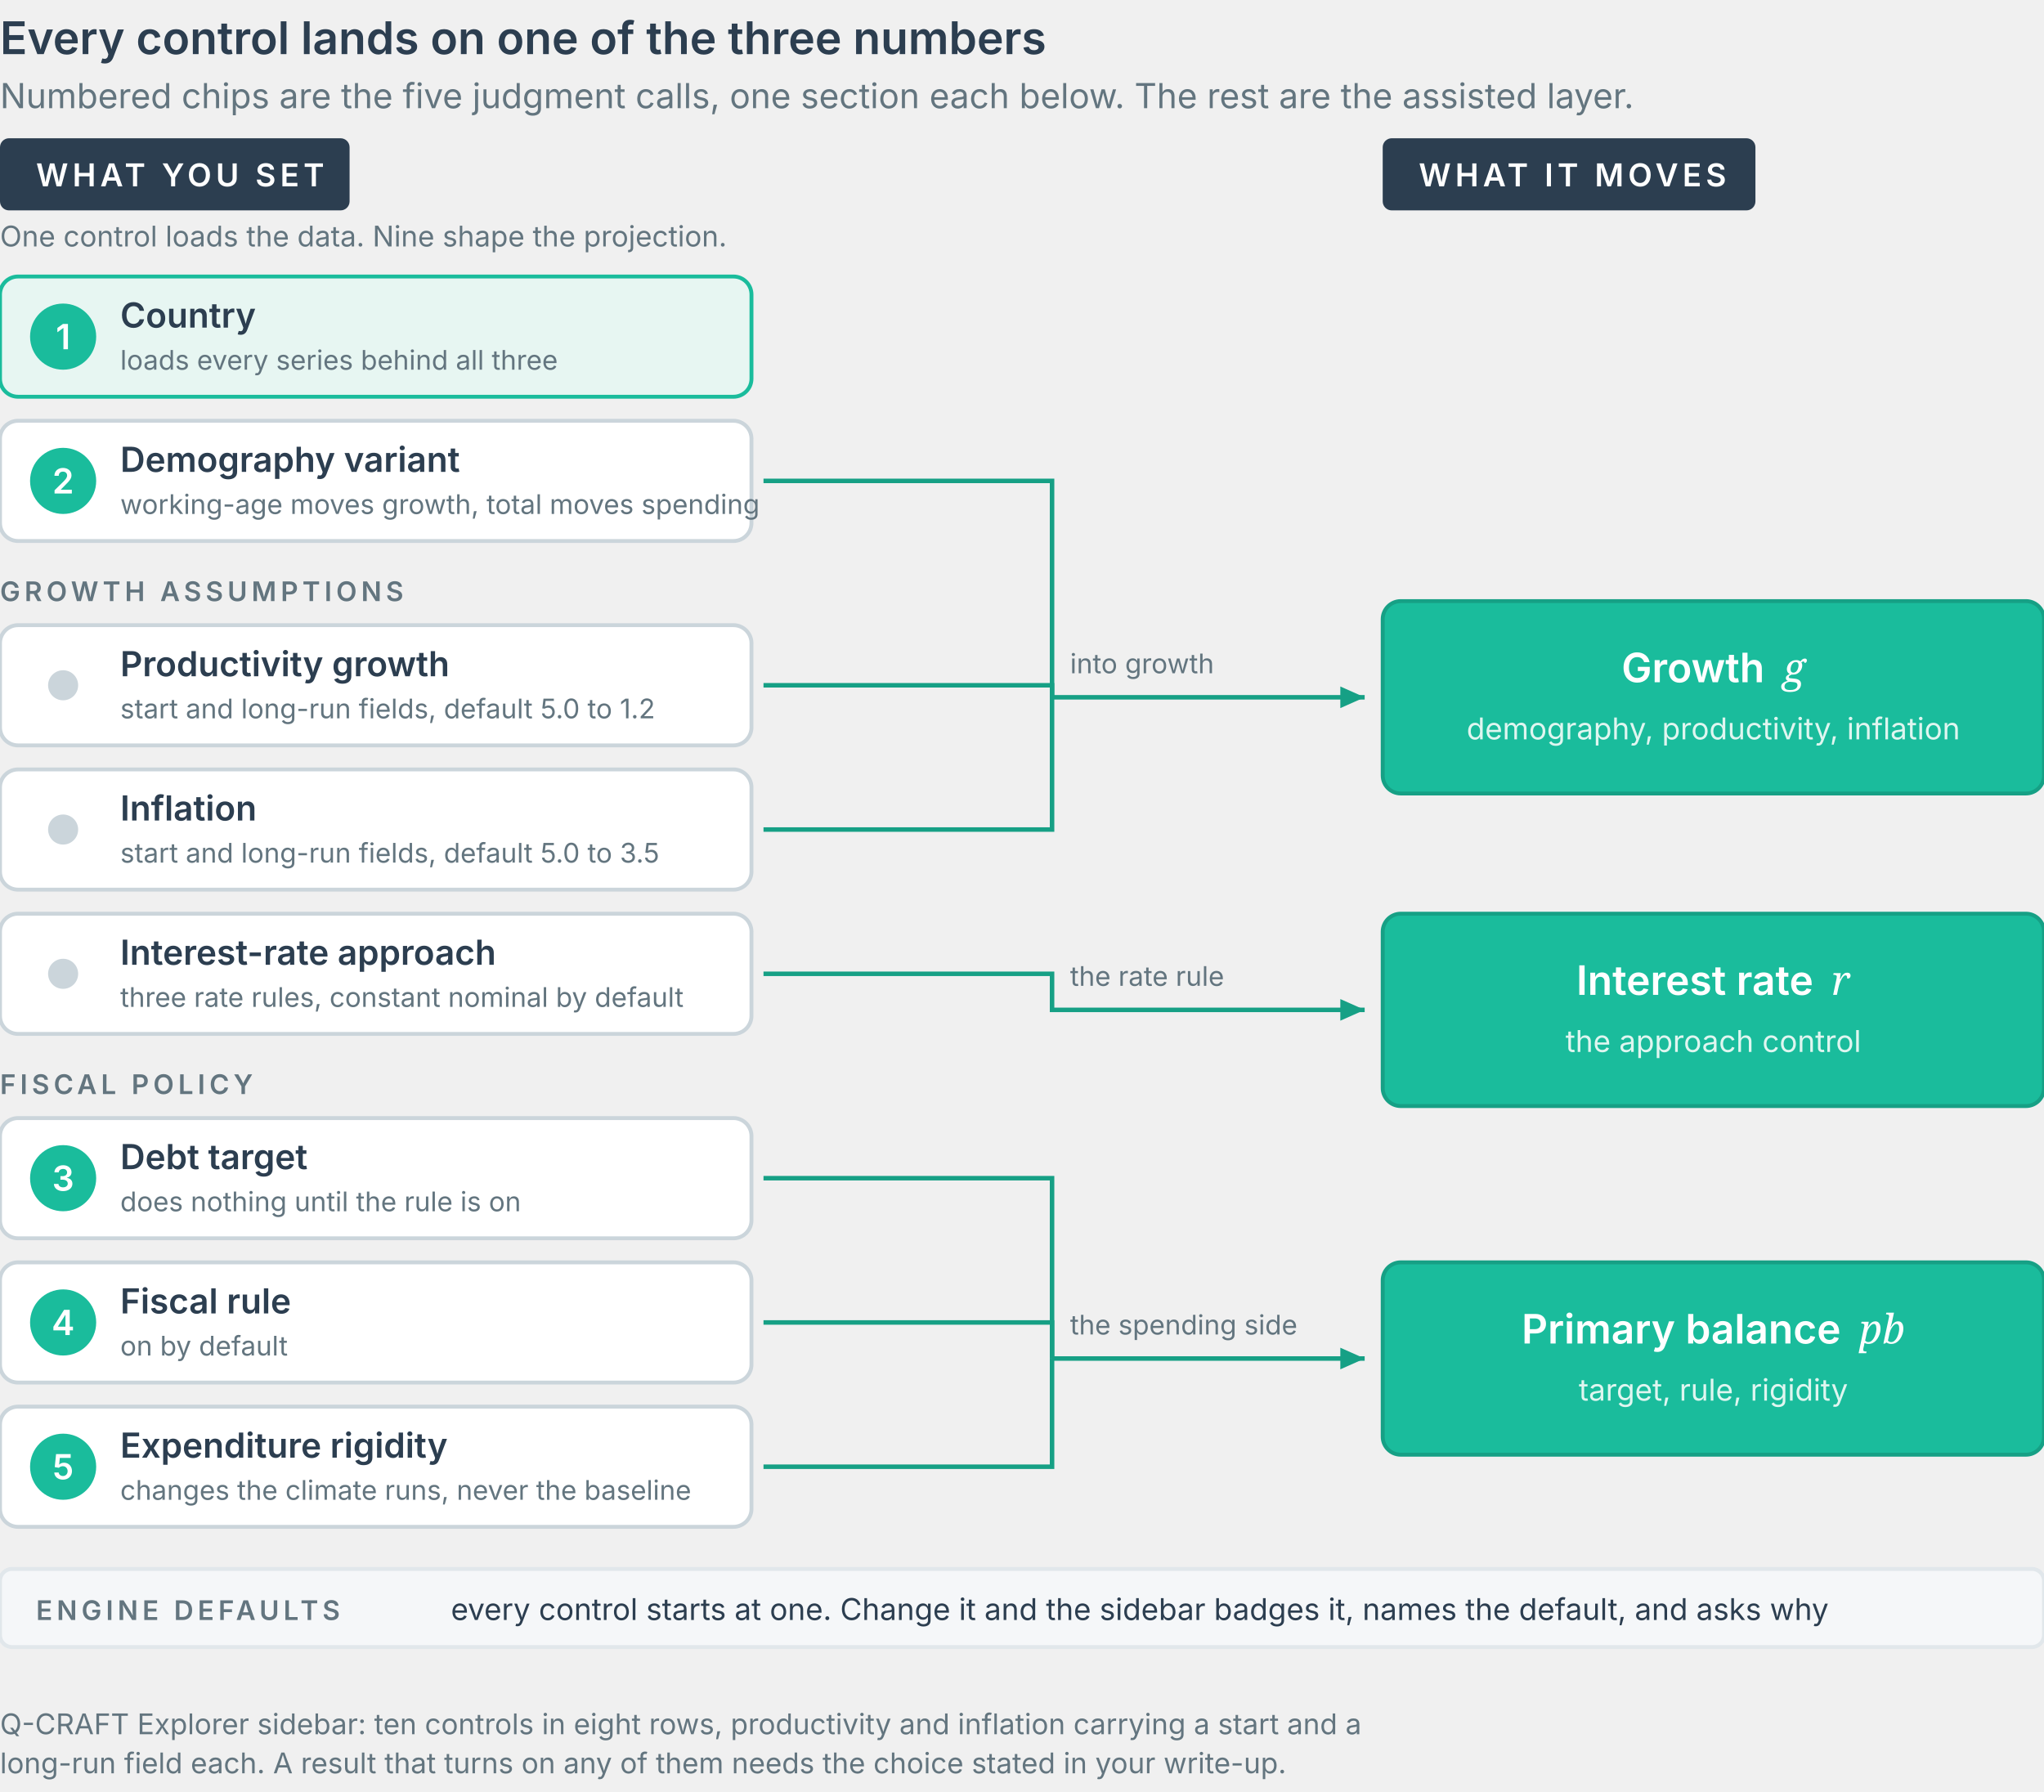
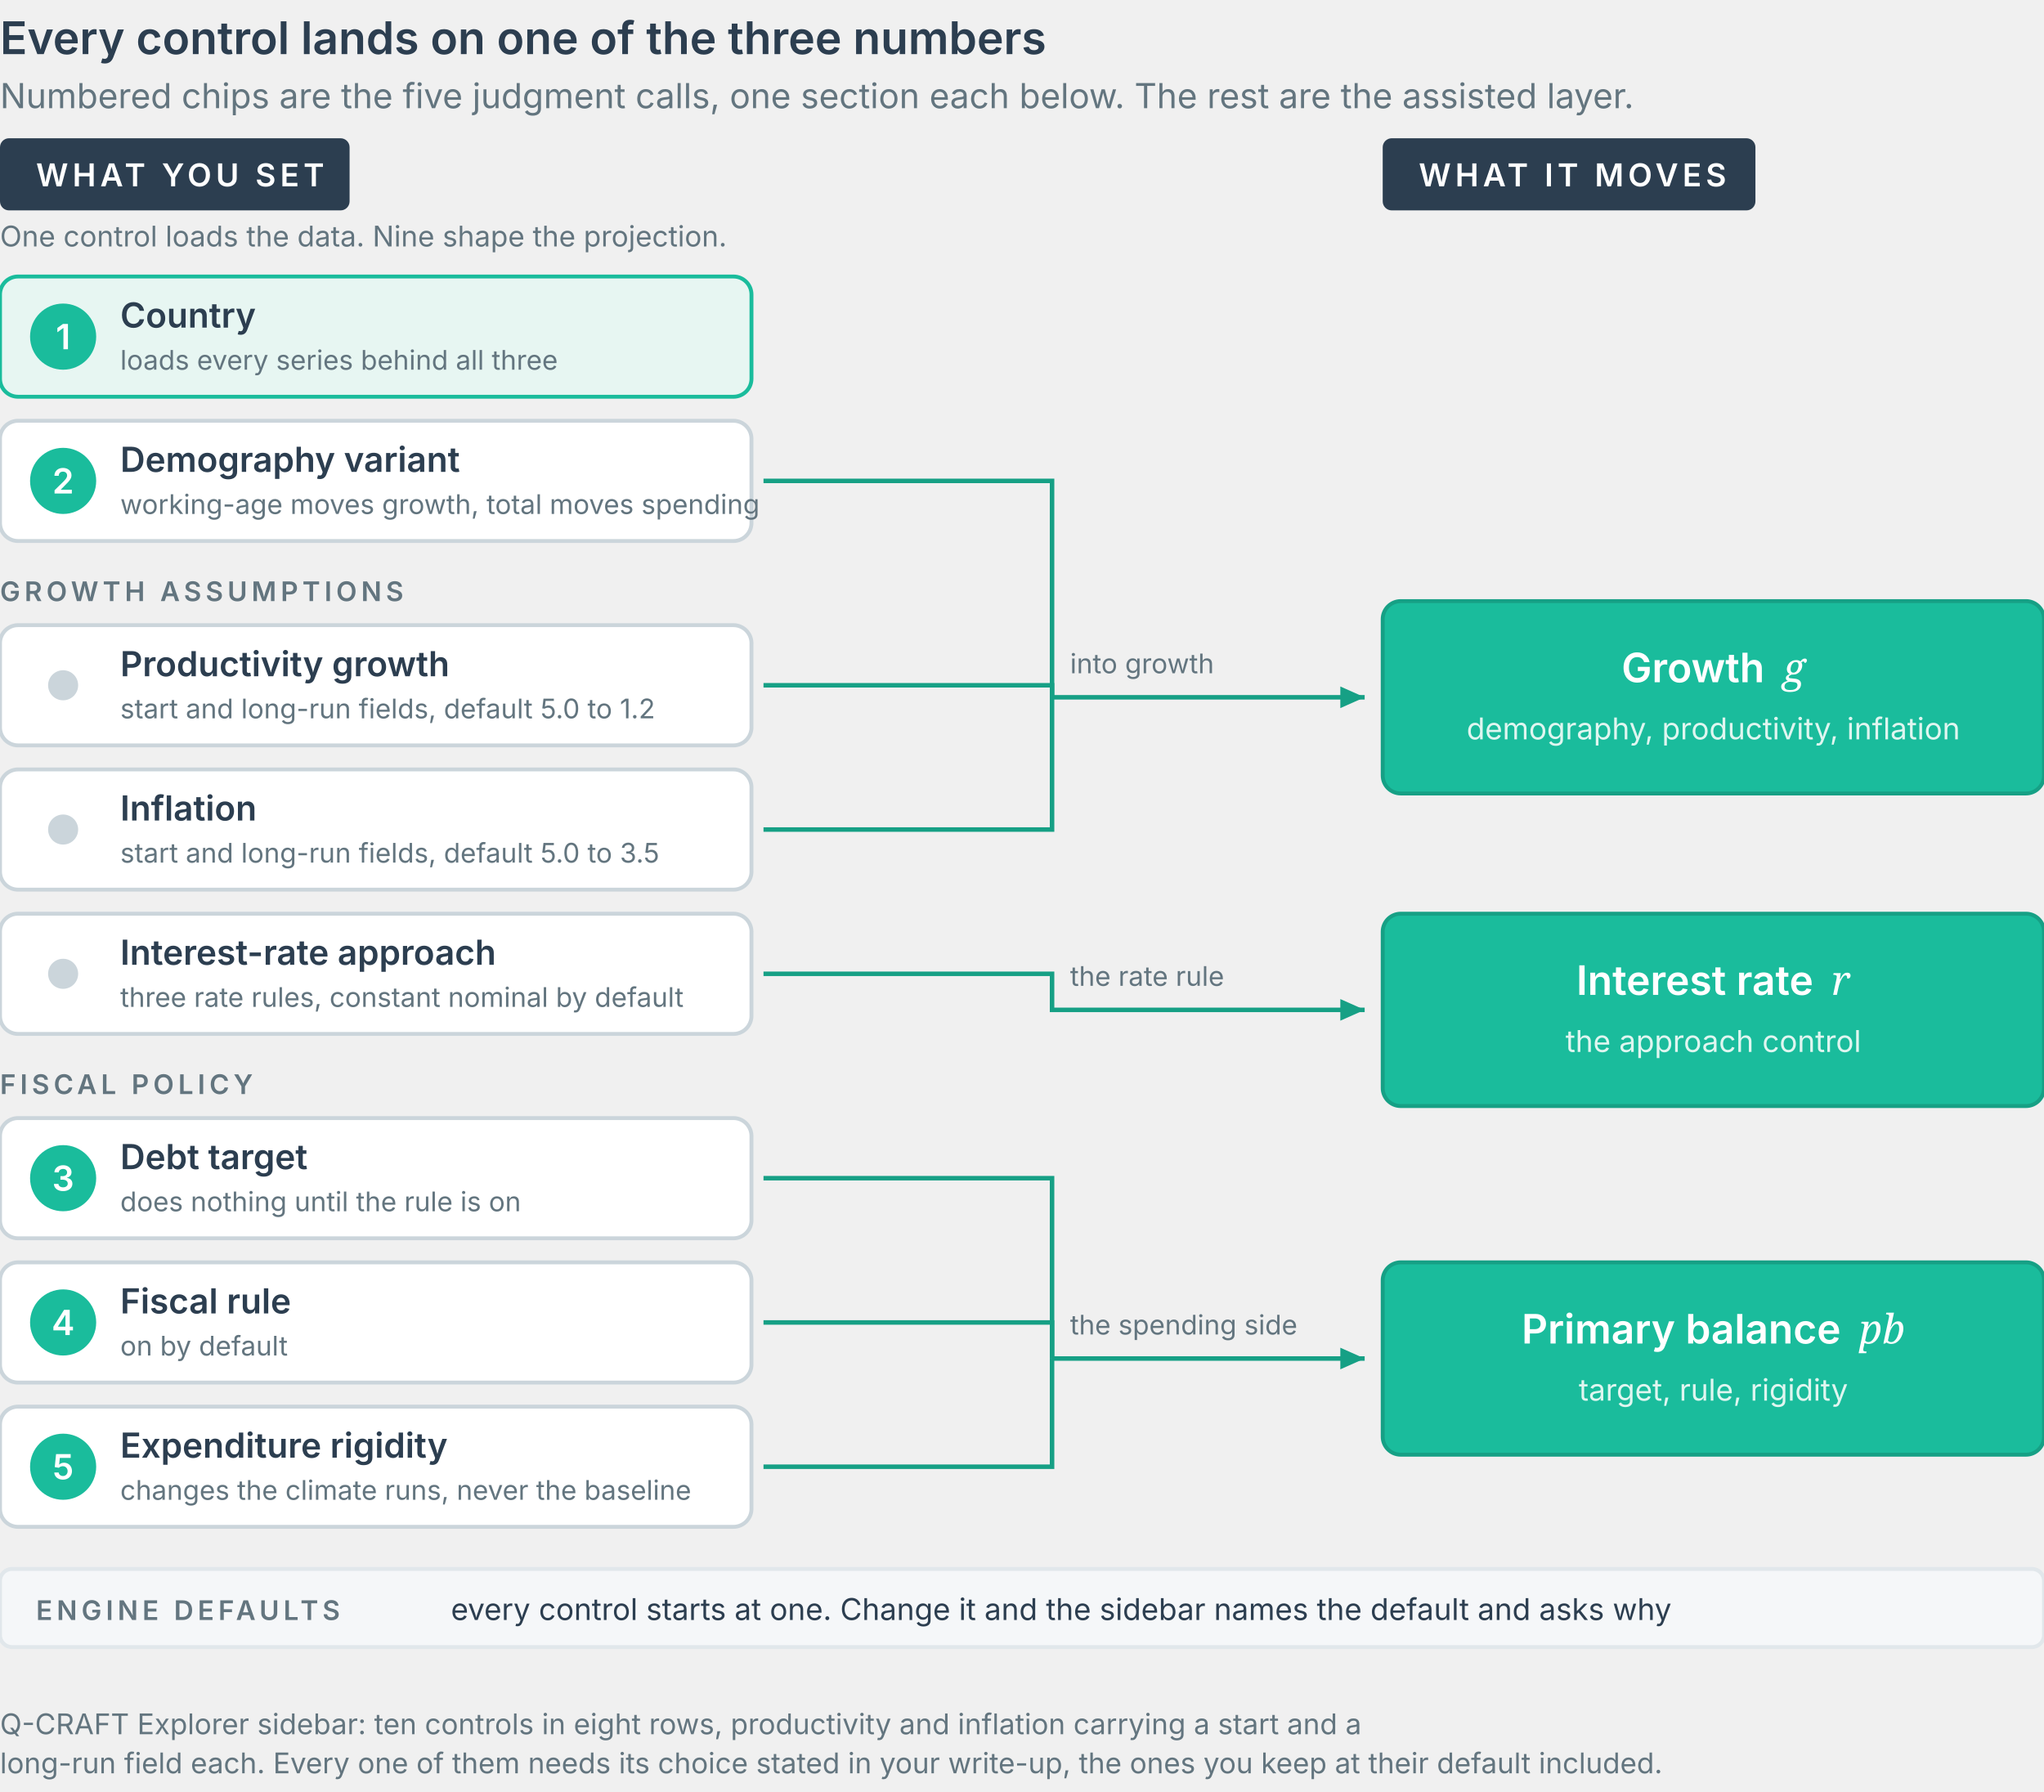
<svg xmlns="http://www.w3.org/2000/svg" viewBox="0 0 680 596" role="img" aria-label="Every control lands on one of the three numbers. Numbered chips are the five judgment calls, one section each below. The rest are the assisted layer." preserveAspectRatio="xMidYMid meet">
  <defs>
    <marker id="qcx-head" viewBox="0 0 10 10" refX="9" refY="5" markerWidth="6" markerHeight="6" orient="auto-start-reverse">
      <path d="M 0 1 L 9 5 L 0 9 z" fill="#CBD5DB" />
    </marker>
    <marker id="qcx-head-accent" viewBox="0 0 10 10" refX="9" refY="5" markerWidth="6" markerHeight="6" orient="auto-start-reverse">
      <path d="M 0 1 L 9 5 L 0 9 z" fill="#16A085" />
    </marker>
    <marker id="qcx-head-red" viewBox="0 0 10 10" refX="9" refY="5" markerWidth="6" markerHeight="6" orient="auto-start-reverse">
      <path d="M 0 1 L 9 5 L 0 9 z" fill="#C0392B" />
    </marker>
  </defs>
  <style>.qcx-sans{font-family:"Söhne","Inter",system-ui,-apple-system,sans-serif;}.qcx-serif{font-family:"Tiempos Headline","IBM Plex Serif",Georgia,serif;}</style>
  <text class="qcx-sans" x="0.0" y="18.0" font-size="15" font-weight="600" fill="#2C3E50" text-anchor="start">Every control lands on one of the three numbers</text>
  <text class="qcx-sans" x="0.0" y="36.0" font-size="11.5" font-weight="400" fill="#63757F" text-anchor="start">Numbered chips are the five judgment calls, one section each below. The rest are the assisted layer.</text>
  <rect x="0.0" y="46.0" width="116.3" height="24.0" rx="3" ry="3" fill="#2C3E50" stroke="none" stroke-width="1.3" />
  <text class="qcx-sans" x="12.0" y="62.0" font-size="10.5" font-weight="600" fill="#FFFFFF" text-anchor="start" letter-spacing="1.4">WHAT YOU SET</text>
  <rect x="460.0" y="46.0" width="124.0" height="24.0" rx="3" ry="3" fill="#2C3E50" stroke="none" stroke-width="1.3" />
  <text class="qcx-sans" x="472.0" y="62.0" font-size="10.5" font-weight="600" fill="#FFFFFF" text-anchor="start" letter-spacing="1.4">WHAT IT MOVES</text>
  <text class="qcx-sans" x="0.0" y="82.0" font-size="9.5" font-weight="400" fill="#63757F" text-anchor="start">One control loads the data. Nine shape the projection.</text>
  <text class="qcx-sans" x="0.0" y="200.0" font-size="9" font-weight="600" fill="#63757F" text-anchor="start" letter-spacing="1.4">GROWTH ASSUMPTIONS</text>
  <text class="qcx-sans" x="0.0" y="364.0" font-size="9" font-weight="600" fill="#63757F" text-anchor="start" letter-spacing="1.4">FISCAL POLICY</text>
  <rect x="0.0" y="92.0" width="250.0" height="40.0" rx="6" ry="6" fill="#E7F6F2" stroke="#1ABC9C" stroke-width="1.3" />
  <circle cx="21.0" cy="112.0" r="11" fill="#1ABC9C" />
  <text class="qcx-sans" x="21.0" y="116.2" font-size="11.55" font-weight="600" fill="#FFFFFF" text-anchor="middle">1</text>
  <text class="qcx-sans" x="40.0" y="109.0" font-size="11.5" font-weight="600" fill="#2C3E50" text-anchor="start">Country</text>
  <text class="qcx-sans" x="40.0" y="123.0" font-size="9" font-weight="400" fill="#63757F" text-anchor="start">loads every series behind all three</text>
  <rect x="0.0" y="140.0" width="250.0" height="40.0" rx="6" ry="6" fill="#FFFFFF" stroke="#CBD5DB" stroke-width="1.3" />
  <circle cx="21.0" cy="160.0" r="11" fill="#1ABC9C" />
  <text class="qcx-sans" x="21.0" y="164.2" font-size="11.55" font-weight="600" fill="#FFFFFF" text-anchor="middle">2</text>
  <text class="qcx-sans" x="40.0" y="157.0" font-size="11.5" font-weight="600" fill="#2C3E50" text-anchor="start">Demography variant</text>
  <text class="qcx-sans" x="40.0" y="171.0" font-size="9" font-weight="400" fill="#63757F" text-anchor="start">working-age moves growth, total moves spending</text>
  <rect x="0.0" y="208.0" width="250.0" height="40.0" rx="6" ry="6" fill="#FFFFFF" stroke="#CBD5DB" stroke-width="1.3" />
  <circle cx="21" cy="228.0" r="5" fill="#CBD5DB" />
  <text class="qcx-sans" x="40.0" y="225.0" font-size="11.5" font-weight="600" fill="#2C3E50" text-anchor="start">Productivity growth</text>
  <text class="qcx-sans" x="40.0" y="239.0" font-size="9" font-weight="400" fill="#63757F" text-anchor="start">start and long-run fields, default 5.0 to 1.2</text>
  <rect x="0.0" y="256.0" width="250.0" height="40.0" rx="6" ry="6" fill="#FFFFFF" stroke="#CBD5DB" stroke-width="1.3" />
  <circle cx="21" cy="276.0" r="5" fill="#CBD5DB" />
  <text class="qcx-sans" x="40.0" y="273.0" font-size="11.5" font-weight="600" fill="#2C3E50" text-anchor="start">Inflation</text>
  <text class="qcx-sans" x="40.0" y="287.0" font-size="9" font-weight="400" fill="#63757F" text-anchor="start">start and long-run fields, default 5.0 to 3.5</text>
  <rect x="0.0" y="304.0" width="250.0" height="40.0" rx="6" ry="6" fill="#FFFFFF" stroke="#CBD5DB" stroke-width="1.3" />
  <circle cx="21" cy="324.0" r="5" fill="#CBD5DB" />
  <text class="qcx-sans" x="40.0" y="321.0" font-size="11.5" font-weight="600" fill="#2C3E50" text-anchor="start">Interest-rate approach</text>
  <text class="qcx-sans" x="40.0" y="335.0" font-size="9" font-weight="400" fill="#63757F" text-anchor="start">three rate rules, constant nominal by default</text>
  <rect x="0.0" y="372.0" width="250.0" height="40.0" rx="6" ry="6" fill="#FFFFFF" stroke="#CBD5DB" stroke-width="1.3" />
  <circle cx="21.0" cy="392.0" r="11" fill="#1ABC9C" />
  <text class="qcx-sans" x="21.0" y="396.2" font-size="11.55" font-weight="600" fill="#FFFFFF" text-anchor="middle">3</text>
  <text class="qcx-sans" x="40.0" y="389.0" font-size="11.5" font-weight="600" fill="#2C3E50" text-anchor="start">Debt target</text>
  <text class="qcx-sans" x="40.0" y="403.0" font-size="9" font-weight="400" fill="#63757F" text-anchor="start">does nothing until the rule is on</text>
  <rect x="0.0" y="420.0" width="250.0" height="40.0" rx="6" ry="6" fill="#FFFFFF" stroke="#CBD5DB" stroke-width="1.3" />
  <circle cx="21.0" cy="440.0" r="11" fill="#1ABC9C" />
  <text class="qcx-sans" x="21.0" y="444.2" font-size="11.55" font-weight="600" fill="#FFFFFF" text-anchor="middle">4</text>
  <text class="qcx-sans" x="40.0" y="437.0" font-size="11.5" font-weight="600" fill="#2C3E50" text-anchor="start">Fiscal rule</text>
  <text class="qcx-sans" x="40.0" y="451.0" font-size="9" font-weight="400" fill="#63757F" text-anchor="start">on by default</text>
  <rect x="0.0" y="468.0" width="250.0" height="40.0" rx="6" ry="6" fill="#FFFFFF" stroke="#CBD5DB" stroke-width="1.3" />
  <circle cx="21.0" cy="488.0" r="11" fill="#1ABC9C" />
  <text class="qcx-sans" x="21.0" y="492.2" font-size="11.55" font-weight="600" fill="#FFFFFF" text-anchor="middle">5</text>
  <text class="qcx-sans" x="40.0" y="485.0" font-size="11.5" font-weight="600" fill="#2C3E50" text-anchor="start">Expenditure rigidity</text>
  <text class="qcx-sans" x="40.0" y="499.0" font-size="9" font-weight="400" fill="#63757F" text-anchor="start">changes the climate runs, never the baseline</text>
  <rect x="460.0" y="200.0" width="220.0" height="64.0" rx="6" ry="6" fill="#1ABC9C" stroke="#16A085" stroke-width="1.3" />
  <text class="qcx-sans" x="570.0" y="227" font-size="13.5" font-weight="600" fill="#FFFFFF" text-anchor="middle">Growth<tspan class="qcx-serif" font-style="italic" font-weight="400" dx="6">g</tspan>
  </text>
  <text class="qcx-sans" x="570.0" y="246.0" font-size="10" font-weight="400" fill="#DFF6F0" text-anchor="middle">demography, productivity, inflation</text>
  <rect x="460.0" y="304.0" width="220.0" height="64.0" rx="6" ry="6" fill="#1ABC9C" stroke="#16A085" stroke-width="1.3" />
  <text class="qcx-sans" x="570.0" y="331" font-size="13.5" font-weight="600" fill="#FFFFFF" text-anchor="middle">Interest rate<tspan class="qcx-serif" font-style="italic" font-weight="400" dx="6">r</tspan>
  </text>
  <text class="qcx-sans" x="570.0" y="350.0" font-size="10" font-weight="400" fill="#DFF6F0" text-anchor="middle">the approach control</text>
  <rect x="460.0" y="420.0" width="220.0" height="64.0" rx="6" ry="6" fill="#1ABC9C" stroke="#16A085" stroke-width="1.3" />
  <text class="qcx-sans" x="570.0" y="447" font-size="13.5" font-weight="600" fill="#FFFFFF" text-anchor="middle">Primary balance<tspan class="qcx-serif" font-style="italic" font-weight="400" dx="6">pb</tspan>
  </text>
  <text class="qcx-sans" x="570.0" y="466.0" font-size="10" font-weight="400" fill="#DFF6F0" text-anchor="middle">target, rule, rigidity</text>
  <path d="M254 160.0 H350 V232.0" fill="none" stroke="#16A085" stroke-width="1.5" />
  <path d="M254 228.0 H350 V232.0" fill="none" stroke="#16A085" stroke-width="1.5" />
  <path d="M254 276.0 H350 V232.0" fill="none" stroke="#16A085" stroke-width="1.5" />
  <line x1="350.0" y1="232.0" x2="454.0" y2="232.0" stroke="#16A085" stroke-width="1.5" marker-end="url(#qcx-head-accent)" />
  <path d="M254.0 324.0 L350.0 324.0 L350.0 336.0 L454.0 336.0" fill="none" stroke="#16A085" stroke-width="1.5" marker-end="url(#qcx-head-accent)" />
  <path d="M254 392.0 H350 V452.0" fill="none" stroke="#16A085" stroke-width="1.5" />
  <path d="M254 440.0 H350 V452.0" fill="none" stroke="#16A085" stroke-width="1.5" />
  <path d="M254 488.0 H350 V452.0" fill="none" stroke="#16A085" stroke-width="1.5" />
  <line x1="350.0" y1="452.0" x2="454.0" y2="452.0" stroke="#16A085" stroke-width="1.5" marker-end="url(#qcx-head-accent)" />
  <text class="qcx-sans" x="356.0" y="224.0" font-size="9" font-weight="400" fill="#63757F" text-anchor="start">into growth</text>
  <text class="qcx-sans" x="356.0" y="328.0" font-size="9" font-weight="400" fill="#63757F" text-anchor="start">the rate rule</text>
  <text class="qcx-sans" x="356.0" y="444.0" font-size="9" font-weight="400" fill="#63757F" text-anchor="start">the spending side</text>
  <rect x="0.0" y="522.0" width="680.0" height="26.0" rx="4" ry="4" fill="#F5F7F9" stroke="#E1E7EB" stroke-width="1.3" />
  <text class="qcx-sans" x="12.0" y="539.0" font-size="9" font-weight="600" fill="#63757F" text-anchor="start" letter-spacing="1.4">ENGINE DEFAULTS</text>
-   <text class="qcx-sans" x="150.0" y="539.0" font-size="10" font-weight="400" fill="#2C3E50" text-anchor="start">every control starts at one. Change it and the sidebar badges it, names the default, and asks why</text>
+   <text class="qcx-sans" x="150.0" y="539.0" font-size="10" font-weight="400" fill="#2C3E50" text-anchor="start">every control starts at one. Change it and the sidebar names the default and asks why</text>
  <text class="qcx-sans" x="0.0" y="577.0" font-size="9.5" font-weight="400" fill="#63757F" text-anchor="start">Q-CRAFT Explorer sidebar: ten controls in eight rows, productivity and inflation carrying a start and a</text>
-   <text class="qcx-sans" x="0.0" y="590.0" font-size="9.5" font-weight="400" fill="#63757F" text-anchor="start">long-run field each. A result that turns on any of them needs the choice stated in your write-up.</text>
+   <text class="qcx-sans" x="0.0" y="590.0" font-size="9.5" font-weight="400" fill="#63757F" text-anchor="start">long-run field each. Every one of them needs its choice stated in your write-up, the ones you keep at their default included.</text>
</svg>
